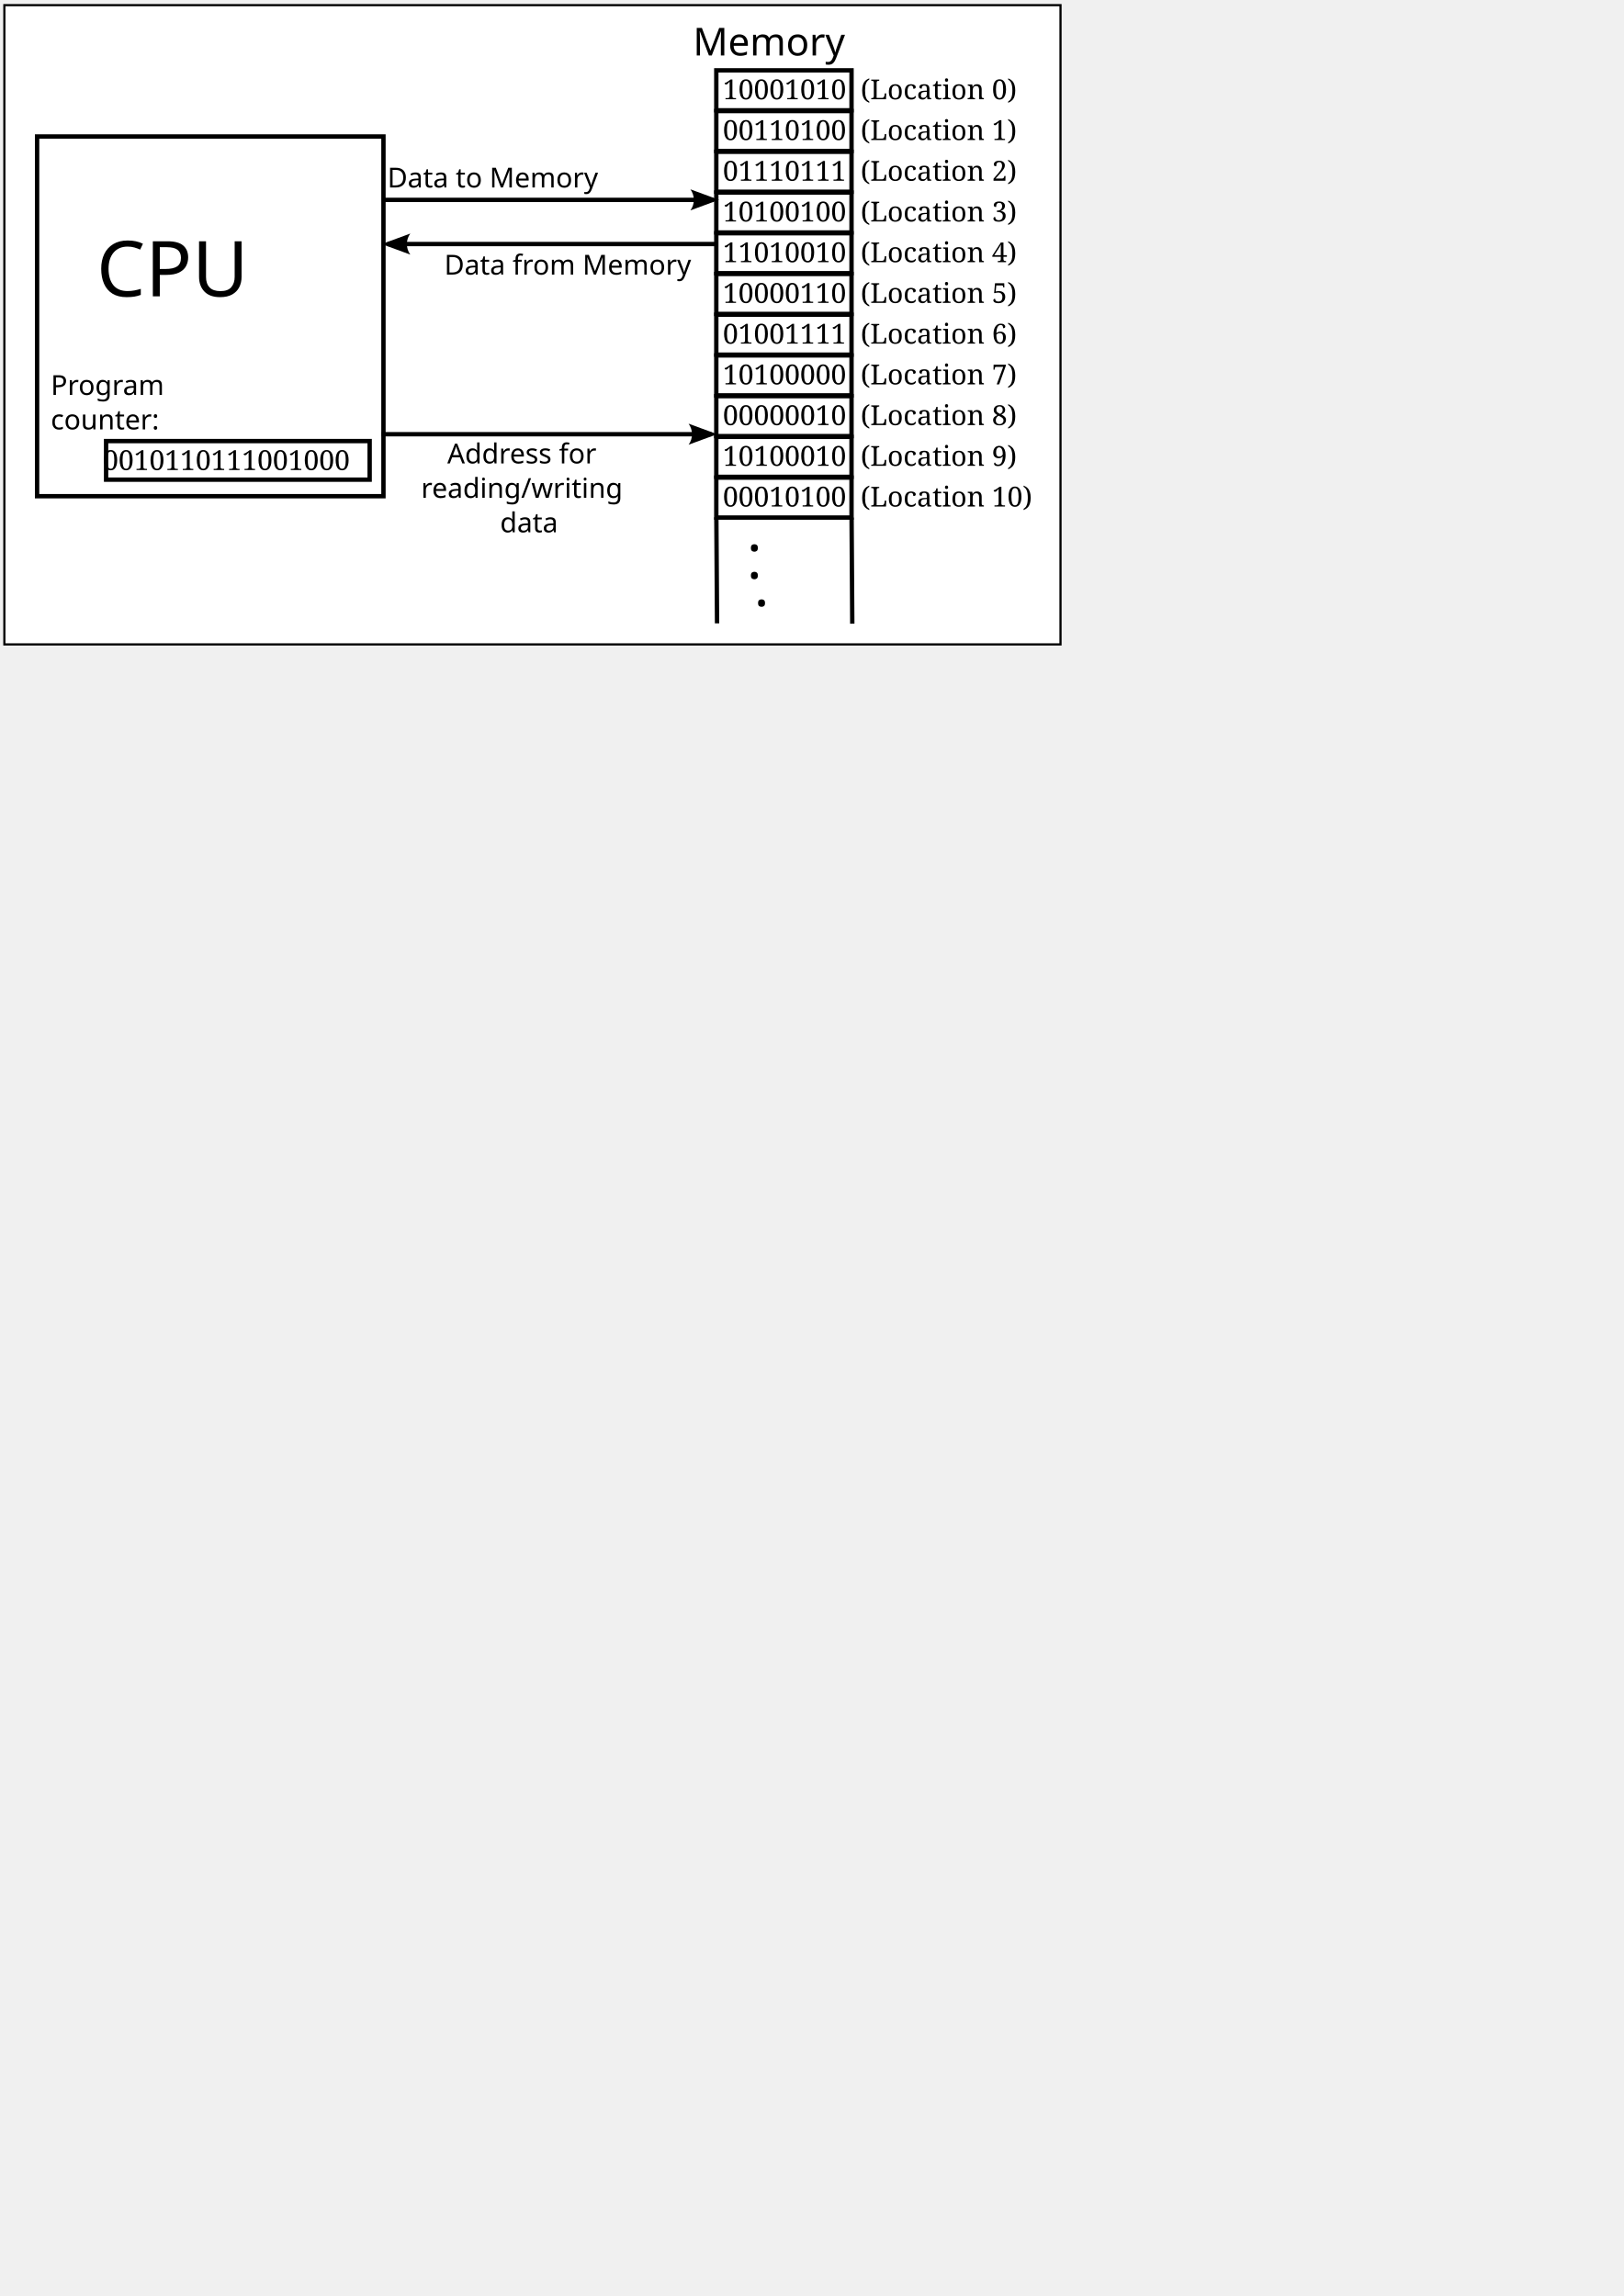
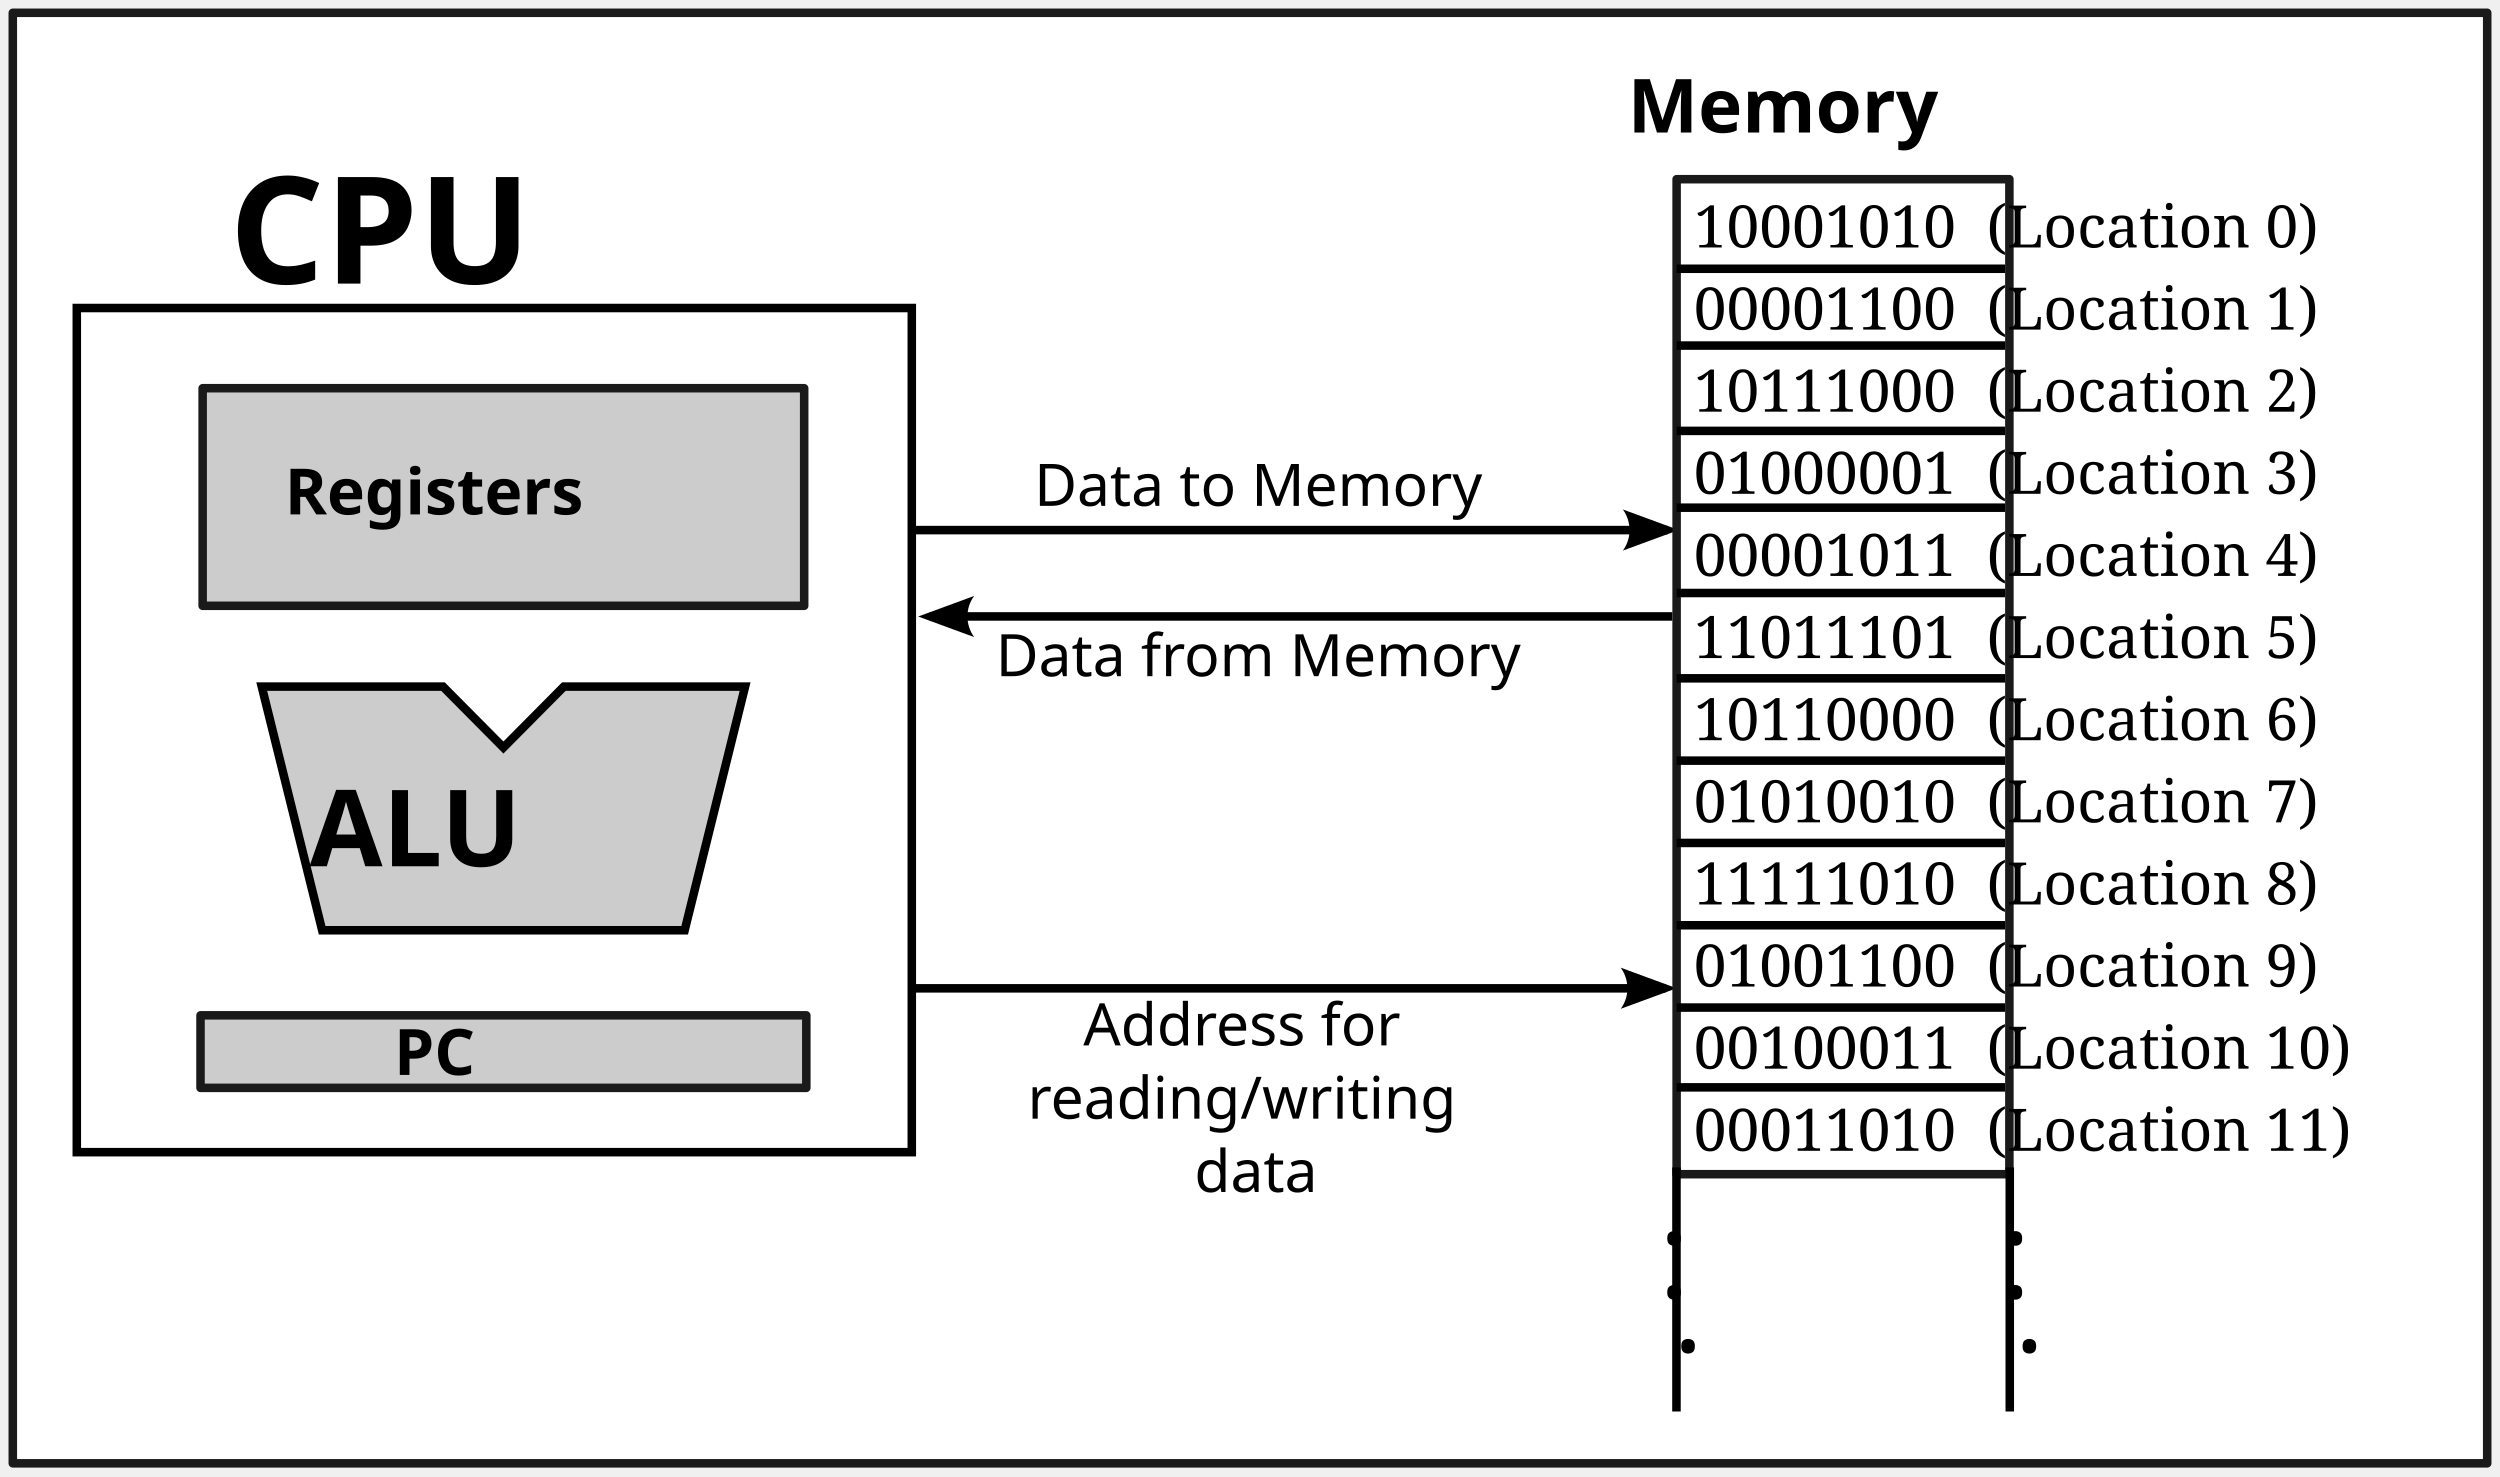
- <svg xmlns="http://www.w3.org/2000/svg" width="744.094" height="1052.362" id="svg2" version="1.1">
+ <svg xmlns="http://www.w3.org/2000/svg" width="586" height="346" id="svg2" version="1.1">
  <defs id="defs4">
-     <marker orient="auto" refY="0.0" refX="0.0" id="Arrow2Mend" style="overflow:visible;">
-       <path id="path3896" style="fill-rule:evenodd;stroke-width:0.625;stroke-linejoin:round;" d="M 8.719,4.034 L -2.207,0.016 L 8.719,-4.002 C 6.973,-1.63 6.983,1.616 8.719,4.034 z " transform="scale(0.6) rotate(180) translate(0,0)" />
+     <marker orient="auto" refY="0" refX="0" id="Arrow2Mend" style="overflow:visible">
+       <path id="path3896" style="fill-rule:evenodd;stroke-width:0.625;stroke-linejoin:round" d="M 8.719,4.034 -2.207,0.016 8.719,-4.002 c -1.745,2.372 -1.735,5.617 -6e-7,8.035 z" transform="scale(-0.6,-0.6)" />
    </marker>
-     <marker orient="auto" refY="0.0" refX="0.0" id="Arrow2Lend" style="overflow:visible;">
-       <path id="path4400" style="fill-rule:evenodd;stroke-width:0.625;stroke-linejoin:round;" d="M 8.719,4.034 L -2.207,0.016 L 8.719,-4.002 C 6.973,-1.63 6.983,1.616 8.719,4.034 z " transform="scale(1.1) rotate(180) translate(1,0)" />
+     <marker orient="auto" refY="0" refX="0" id="Arrow2Lend" style="overflow:visible">
+       <path id="path4400" style="fill-rule:evenodd;stroke-width:0.625;stroke-linejoin:round" d="M 8.719,4.034 -2.207,0.016 8.719,-4.002 c -1.745,2.372 -1.735,5.617 -6e-7,8.035 z" transform="matrix(-1.1,0,0,-1.1,-1.1,0)" />
    </marker>
-     <marker orient="auto" refY="0.0" refX="0.0" id="Arrow1Lend" style="overflow:visible;">
-       <path id="path4382" d="M 0.0,0.0 L 5.0,-5.0 L -12.5,0.0 L 5.0,5.0 L 0.0,0.0 z " style="fill-rule:evenodd;stroke:#000000;stroke-width:1.0pt;" transform="scale(0.8) rotate(180) translate(12.5,0)" />
+     <marker orient="auto" refY="0" refX="0" id="Arrow1Lend" style="overflow:visible">
+       <path id="path4382" d="M 0,0 5,-5 -12.5,0 5,5 0,0 Z" style="fill-rule:evenodd;stroke:#000000;stroke-width:1pt" transform="matrix(-0.8,0,0,-0.8,-10,0)" />
    </marker>
    <marker orient="auto" refY="0" refX="0" id="Arrow2Lend-6" style="overflow:visible">
      <path id="path4400-5" style="fill-rule:evenodd;stroke-width:0.625;stroke-linejoin:round" d="M 8.719,4.034 -2.207,0.016 8.719,-4.002 c -1.745,2.372 -1.735,5.617 -6e-7,8.035 z" transform="matrix(-1.1,0,0,-1.1,-1.1,0)" />
    </marker>
    <marker orient="auto" refY="0" refX="0" id="Arrow2Lend-9" style="overflow:visible">
      <path id="path4400-7" style="fill-rule:evenodd;stroke-width:0.625;stroke-linejoin:round" d="M 8.719,4.034 -2.207,0.016 8.719,-4.002 c -1.745,2.372 -1.735,5.617 -6e-7,8.035 z" transform="matrix(-1.1,0,0,-1.1,-1.1,0)" />
    </marker>
  </defs>
-   <rect style="fill:#ffffff;stroke:#000000;stroke-width:1;stroke-miterlimit:4;stroke-opacity:1;stroke-dasharray:none;stroke-dashoffset:0;fill-opacity:1" id="rect3071" width="484" height="293" x="2" y="2.362" />
-   <g id="layer1" />
-   <g id="g4279" transform="matrix(0.6323691,0,0,0.6316905,290.8158,11.16387)">
-     <g transform="translate(31.21143,-107)" id="g4102">
-       <text xml:space="preserve" style="font-size:20px;font-style:normal;font-variant:normal;font-weight:normal;font-stretch:normal;text-align:start;line-height:125%;letter-spacing:0px;word-spacing:0px;text-anchor:start;fill:#000000;fill-opacity:1;stroke:none;font-family:Serif;-inkscape-font-specification:Serif" x="32.741" y="161.362" id="text4096">
-         <tspan id="tspan4098" x="32.741" y="161.362">10001010  (Location 0)</tspan>
+   <g id="layer1" transform="translate(-17,-359.3622)" />
+   <rect style="fill:#ffffff;fill-opacity:1;stroke:#1a1a1a;stroke-width:2;stroke-linecap:square;stroke-linejoin:round;stroke-miterlimit:4;stroke-dasharray:none" id="rect4994" width="580" height="340" x="3" y="3" />
+   <g id="g4913" transform="translate(-11,-356.3622)">
+     <rect y="428.56" x="29" height="197.871" width="195.725" id="rect4331" style="fill:none;stroke:#000000;stroke-width:2;stroke-miterlimit:4;stroke-dasharray:none;stroke-dashoffset:0;stroke-opacity:1" />
+     <text transform="scale(1.000537,0.9994633)" id="text4335" y="475.187" x="313.978" style="font-style:normal;font-variant:normal;font-weight:normal;font-stretch:normal;font-size:12.641px;line-height:125%;font-family:Sans;-inkscape-font-specification:Sans;text-align:center;letter-spacing:0px;word-spacing:0px;text-anchor:middle;fill:#000000;fill-opacity:1;stroke:none" xml:space="preserve">
+       <tspan style="font-size:13.75px" y="475.187" x="313.978" id="tspan4337">Data to Memory</tspan>
+     </text>
+     <text transform="scale(1.000537,0.9994633)" id="text4335-5" y="515.138" x="313.978" style="font-style:normal;font-variant:normal;font-weight:normal;font-stretch:normal;font-size:12.641px;line-height:125%;font-family:Sans;-inkscape-font-specification:Sans;text-align:center;letter-spacing:0px;word-spacing:0px;text-anchor:middle;fill:#000000;fill-opacity:1;stroke:none" xml:space="preserve">
+       <tspan style="font-size:13.75px" y="515.138" x="313.978" id="tspan4337-0">Data from Memory</tspan>
+     </text>
+     <text transform="scale(1.000537,0.9994633)" id="text4335-4" y="601.726" x="313.449" style="font-style:normal;font-variant:normal;font-weight:normal;font-stretch:normal;font-size:12.641px;line-height:125%;font-family:Sans;-inkscape-font-specification:Sans;text-align:center;letter-spacing:0px;word-spacing:0px;text-anchor:middle;fill:#000000;fill-opacity:1;stroke:none" xml:space="preserve">
+       <tspan style="font-size:13.75px" y="601.726" x="313.449" id="tspan4337-3">Address for</tspan>
+       <tspan style="font-size:13.75px" id="tspan4369" y="618.913" x="313.449">reading/writing</tspan>
+       <tspan style="font-size:13.75px" id="tspan4371" y="636.101" x="313.449">data</tspan>
+     </text>
+     <path id="path4373" d="m 224.725,480.617 177.136,0" style="fill:none;stroke:#000000;stroke-width:2;stroke-linecap:butt;stroke-linejoin:miter;stroke-miterlimit:4;stroke-dasharray:none;stroke-opacity:1;marker-end:url(#Arrow2Mend)" />
+     <path id="path4373-3" d="m 403.01,500.854 -174.136,0" style="fill:none;stroke:#000000;stroke-width:2;stroke-linecap:butt;stroke-linejoin:miter;stroke-miterlimit:4;stroke-dasharray:none;stroke-opacity:1;marker-end:url(#Arrow2Mend)" />
+     <path id="path4373-9" d="m 225.225,588.027 176.136,0" style="fill:none;stroke:#000000;stroke-width:2;stroke-linecap:butt;stroke-linejoin:miter;stroke-miterlimit:4;stroke-dasharray:none;stroke-opacity:1;marker-end:url(#Arrow2Mend)" />
+     <text transform="scale(1.000537,0.9994633)" id="text5069" y="423.063" x="122.818" style="font-style:normal;font-variant:normal;font-weight:bold;font-stretch:normal;font-size:35px;line-height:125%;font-family:Sans;-inkscape-font-specification:'Sans Bold';text-align:center;letter-spacing:0px;word-spacing:0px;text-anchor:middle;fill:#000000;fill-opacity:1;stroke:none" xml:space="preserve">
+       <tspan y="423.063" x="122.818" id="tspan5071">CPU</tspan>
+     </text>
+     <text transform="scale(1.000537,0.9994633)" id="text4335-8" y="387.631" x="440.075" style="font-style:normal;font-variant:normal;font-weight:bold;font-stretch:normal;font-size:17.5px;line-height:125%;font-family:Sans;-inkscape-font-specification:'Sans Bold';text-align:center;letter-spacing:0px;word-spacing:0px;text-anchor:middle;fill:#000000;fill-opacity:1;stroke:none" xml:space="preserve">
+       <tspan y="387.631" x="440.075" id="tspan4337-1">Memory</tspan>
+     </text>
+     <g transform="translate(53,15)" id="g4798">
+       <g id="g4687">
+         <g id="g4664">
+           <g id="g4642">
+             <g id="g4621">
+               <g id="g4477">
+                 <rect style="fill:none;fill-opacity:1;stroke:#1a1a1a;stroke-width:2;stroke-linecap:square;stroke-linejoin:round;stroke-miterlimit:4;stroke-dasharray:none" id="rect4483" width="78" height="233.232" x="351" y="383.362" />
+                 <path style="fill:none;fill-rule:evenodd;stroke:#000000;stroke-width:2;stroke-linecap:butt;stroke-linejoin:miter;stroke-miterlimit:4;stroke-dasharray:none;stroke-opacity:1" d="m 351,404.362 77,0" id="path4485" />
+                 <path id="path4487" d="m 351,422.362 77,0" style="fill:none;fill-rule:evenodd;stroke:#000000;stroke-width:2;stroke-linecap:butt;stroke-linejoin:miter;stroke-miterlimit:4;stroke-dasharray:none;stroke-opacity:1" />
+                 <path style="fill:none;fill-rule:evenodd;stroke:#000000;stroke-width:2;stroke-linecap:butt;stroke-linejoin:miter;stroke-miterlimit:4;stroke-dasharray:none;stroke-opacity:1" d="m 351,442.362 77,0" id="path4489" />
+                 <path id="path4491" d="m 351,460.362 77,0" style="fill:none;fill-rule:evenodd;stroke:#000000;stroke-width:2;stroke-linecap:butt;stroke-linejoin:miter;stroke-miterlimit:4;stroke-dasharray:none;stroke-opacity:1" />
+                 <path style="fill:none;fill-rule:evenodd;stroke:#000000;stroke-width:2;stroke-linecap:butt;stroke-linejoin:miter;stroke-miterlimit:4;stroke-dasharray:none;stroke-opacity:1" d="m 351,480.362 77,0" id="path4493" />
+                 <path id="path4495" d="m 351,500.362 77,0" style="fill:none;fill-rule:evenodd;stroke:#000000;stroke-width:2;stroke-linecap:butt;stroke-linejoin:miter;stroke-miterlimit:4;stroke-dasharray:none;stroke-opacity:1" />
+                 <path style="fill:none;fill-rule:evenodd;stroke:#000000;stroke-width:2;stroke-linecap:butt;stroke-linejoin:miter;stroke-miterlimit:4;stroke-dasharray:none;stroke-opacity:1" d="m 351,519.655 77,0" id="path4497" />
+                 <path id="path4499" d="m 351,538.948 77,0" style="fill:none;fill-rule:evenodd;stroke:#000000;stroke-width:2;stroke-linecap:butt;stroke-linejoin:miter;stroke-miterlimit:4;stroke-dasharray:none;stroke-opacity:1" />
+                 <path style="fill:none;fill-rule:evenodd;stroke:#000000;stroke-width:2;stroke-linecap:butt;stroke-linejoin:miter;stroke-miterlimit:4;stroke-dasharray:none;stroke-opacity:1" d="m 351,558.241 77,0" id="path4501" />
+                 <path id="path4503" d="m 351,577.534 77,0" style="fill:none;fill-rule:evenodd;stroke:#000000;stroke-width:2;stroke-linecap:butt;stroke-linejoin:miter;stroke-miterlimit:4;stroke-dasharray:none;stroke-opacity:1" />
+                 <path style="fill:none;fill-rule:evenodd;stroke:#000000;stroke-width:2;stroke-linecap:butt;stroke-linejoin:miter;stroke-miterlimit:4;stroke-dasharray:none;stroke-opacity:1" d="m 351,596.241 77,0" id="path4505" />
+                 <path id="path4507" d="m 350.963,615.017 0,57.201" style="fill:none;fill-rule:evenodd;stroke:#000000;stroke-width:2;stroke-linecap:butt;stroke-linejoin:miter;stroke-miterlimit:4;stroke-dasharray:none;stroke-opacity:1" />
+                 <path style="fill:none;fill-rule:evenodd;stroke:#000000;stroke-width:2;stroke-linecap:butt;stroke-linejoin:miter;stroke-miterlimit:4;stroke-dasharray:none;stroke-opacity:1" d="m 429.091,615.017 0,57.201" id="path4509" />
+               </g>
+             </g>
+           </g>
+         </g>
+       </g>
+       <g id="g4768">
+         <g id="g4739">
+           <g id="g4711">
+             <g id="g4594">
+               <g id="g4568">
+                 <g id="g4543">
+                   <g id="g4519">
+                     <text xml:space="preserve" style="font-style:normal;font-variant:normal;font-weight:normal;font-stretch:normal;font-size:12.641px;line-height:50%;font-family:Serif;-inkscape-font-specification:Serif;text-align:center;letter-spacing:0px;word-spacing:0px;text-anchor:middle;fill:#000000;fill-opacity:1;stroke:none" x="388.006" y="633.538" id="text4327" transform="scale(1.000537,0.9994633)">
+                       <tspan id="tspan4329" x="388.006" y="633.538" style="font-size:25.281px">.</tspan>
+                       <tspan x="388.006" y="646.179" id="tspan4331" style="font-size:25.281px">.</tspan>
+                       <tspan x="388.006" y="658.82" id="tspan4333" style="font-size:25.281px">.</tspan>
+                     </text>
+                     <text id="text4344" y="399.362" x="355" style="font-style:normal;font-weight:normal;font-size:13.75px;line-height:140%;font-family:sans-serif;letter-spacing:0px;word-spacing:0px;fill:#000000;fill-opacity:1;stroke:none;stroke-width:1px;stroke-linecap:butt;stroke-linejoin:miter;stroke-opacity:1" xml:space="preserve">
+                       <tspan id="tspan4348" style="font-style:normal;font-variant:normal;font-weight:normal;font-stretch:normal;line-height:140%;font-family:serif;-inkscape-font-specification:serif" y="399.362" x="355">10001010  (Location 0)</tspan>
+                       <tspan id="tspan4352" style="font-style:normal;font-variant:normal;font-weight:normal;font-stretch:normal;line-height:140%;font-family:serif;-inkscape-font-specification:serif" y="418.612" x="355">00001100  (Location 1)</tspan>
+                       <tspan id="tspan4354" style="font-style:normal;font-variant:normal;font-weight:normal;font-stretch:normal;line-height:140%;font-family:serif;-inkscape-font-specification:serif" y="437.862" x="355">10111000  (Location 2)</tspan>
+                       <tspan id="tspan4356" style="font-style:normal;font-variant:normal;font-weight:normal;font-stretch:normal;line-height:140%;font-family:serif;-inkscape-font-specification:serif" y="457.112" x="355">01000001  (Location 3)</tspan>
+                       <tspan id="tspan4360" style="font-style:normal;font-variant:normal;font-weight:normal;font-stretch:normal;line-height:140%;font-family:serif;-inkscape-font-specification:serif" y="476.362" x="355">00001011  (Location 4)</tspan>
+                       <tspan id="tspan4378" style="font-style:normal;font-variant:normal;font-weight:normal;font-stretch:normal;line-height:140%;font-family:serif;-inkscape-font-specification:serif" y="495.612" x="355">11011101  (Location 5)</tspan>
+                       <tspan id="tspan4362" style="font-style:normal;font-variant:normal;font-weight:normal;font-stretch:normal;line-height:140%;font-family:serif;-inkscape-font-specification:serif" y="514.862" x="355">10110000  (Location 6)</tspan>
+                       <tspan id="tspan4364" style="font-style:normal;font-variant:normal;font-weight:normal;font-stretch:normal;line-height:140%;font-family:serif;-inkscape-font-specification:serif" y="534.112" x="355">01010010  (Location 7)</tspan>
+                       <tspan id="tspan4366" style="font-style:normal;font-variant:normal;font-weight:normal;font-stretch:normal;line-height:140%;font-family:serif;-inkscape-font-specification:serif" y="553.362" x="355">11111010  (Location 8)</tspan>
+                       <tspan id="tspan4368" style="font-style:normal;font-variant:normal;font-weight:normal;font-stretch:normal;line-height:140%;font-family:serif;-inkscape-font-specification:serif" y="572.612" x="355">01001100  (Location 9)</tspan>
+                       <tspan id="tspan4370" style="font-style:normal;font-variant:normal;font-weight:normal;font-stretch:normal;line-height:140%;font-family:serif;-inkscape-font-specification:serif" y="591.862" x="355">00100011  (Location 10)</tspan>
+                       <tspan id="tspan4372" style="font-style:normal;font-variant:normal;font-weight:normal;font-stretch:normal;line-height:140%;font-family:serif;-inkscape-font-specification:serif" y="611.112" x="355">00011010  (Location 11)</tspan>
+                       <tspan id="tspan4374" style="font-style:normal;font-variant:normal;font-weight:normal;font-stretch:normal;line-height:140%;font-family:serif;-inkscape-font-specification:serif" y="630.362" x="355" />
+                     </text>
+                     <text transform="scale(1.000537,0.9994633)" id="text4511" y="633.538" x="467.963" style="font-style:normal;font-variant:normal;font-weight:normal;font-stretch:normal;font-size:12.641px;line-height:50%;font-family:Serif;-inkscape-font-specification:Serif;text-align:center;letter-spacing:0px;word-spacing:0px;text-anchor:middle;fill:#000000;fill-opacity:1;stroke:none" xml:space="preserve">
+                       <tspan style="font-size:25.281px" y="633.538" x="467.963" id="tspan4513">.</tspan>
+                       <tspan style="font-size:25.281px" id="tspan4515" y="646.179" x="467.963">.</tspan>
+                       <tspan style="font-size:25.281px" id="tspan4517" y="658.82" x="467.963">.</tspan>
+                     </text>
+                   </g>
+                 </g>
+               </g>
+             </g>
+           </g>
+         </g>
+       </g>
+     </g>
+     <flowRoot style="font-style:normal;font-weight:normal;font-size:13.75px;line-height:125%;font-family:sans-serif;letter-spacing:0px;word-spacing:0px;fill:#000000;fill-opacity:1;stroke:none;stroke-width:1px;stroke-linecap:butt;stroke-linejoin:miter;stroke-opacity:1" id="flowRoot4848" xml:space="preserve">
+       <flowRegion id="flowRegion4850">
+         <rect y="137.362" x="121" height="208" width="48" id="rect4852" />
+       </flowRegion>
+       <flowPara id="flowPara4854" />
+     </flowRoot>
+     <g id="g5020" transform="translate(-12.5,-15)">
+       <rect style="fill:#cccccc;fill-opacity:1;stroke:#1a1a1a;stroke-width:2;stroke-linecap:square;stroke-linejoin:round;stroke-miterlimit:4;stroke-dasharray:none" id="rect4882" width="141" height="51" x="71" y="462.362" />
+       <text xml:space="preserve" style="font-style:normal;font-variant:normal;font-weight:bold;font-stretch:normal;font-size:17.5px;line-height:125%;font-family:Sans;-inkscape-font-specification:'Sans Bold';text-align:center;letter-spacing:0px;word-spacing:0px;text-anchor:middle;fill:#000000;fill-opacity:1;stroke:none" x="141.094" y="492.204" id="text4335-8-5" transform="scale(1.000537,0.9994633)">
+         <tspan id="tspan4337-1-3" x="141.094" y="492.204" style="font-size:15px">Registers</tspan>
      </text>
-       <rect style="fill:none;stroke:#000000;stroke-width:3.164;stroke-miterlimit:4;stroke-opacity:1;stroke-dasharray:none;stroke-dashoffset:0" id="rect4100" width="98" height="29" x="28" y="140.362" />
    </g>
-     <g transform="translate(31.21143,-77.44995)" id="g4102-5">
-       <text xml:space="preserve" style="font-size:20px;font-style:normal;font-variant:normal;font-weight:normal;font-stretch:normal;text-align:start;line-height:125%;letter-spacing:0px;word-spacing:0px;text-anchor:start;fill:#000000;fill-opacity:1;stroke:none;font-family:Serif;-inkscape-font-specification:Serif" x="32.741" y="161.362" id="text4096-7">
-         <tspan id="tspan4098-9" x="32.741" y="161.362">00110100  (Location 1)</tspan>
+     <g id="g5015" transform="translate(-13,-9)">
+       <rect style="fill:#cccccc;fill-opacity:1;stroke:#1a1a1a;stroke-width:2;stroke-linecap:square;stroke-linejoin:round;stroke-miterlimit:4;stroke-dasharray:none" id="rect4884" width="142" height="17" x="71" y="603.362" />
+       <text xml:space="preserve" style="font-style:normal;font-variant:normal;font-weight:bold;font-stretch:normal;font-size:17.5px;line-height:125%;font-family:Sans;-inkscape-font-specification:'Sans Bold';text-align:center;letter-spacing:0px;word-spacing:0px;text-anchor:middle;fill:#000000;fill-opacity:1;stroke:none" x="141.719" y="617.651" id="text4335-8-2" transform="scale(1.000537,0.9994633)">
+         <tspan id="tspan4337-1-4" x="141.719" y="617.651" style="font-size:15px">PC</tspan>
      </text>
-       <rect style="fill:none;stroke:#000000;stroke-width:3.164;stroke-miterlimit:4;stroke-opacity:1;stroke-dasharray:none;stroke-dashoffset:0" id="rect4100-2" width="98" height="29" x="28" y="140.362" />
    </g>
-     <g transform="translate(31.21143,-47.90002)" id="g4102-6">
-       <text xml:space="preserve" style="font-size:20px;font-style:normal;font-variant:normal;font-weight:normal;font-stretch:normal;text-align:start;line-height:125%;letter-spacing:0px;word-spacing:0px;text-anchor:start;fill:#000000;fill-opacity:1;stroke:none;font-family:Serif;-inkscape-font-specification:Serif" x="32.741" y="161.362" id="text4096-4">
-         <tspan id="tspan4098-3" x="32.741" y="161.362">01110111  (Location 2)</tspan>
+     <g transform="matrix(1.416171,0,0,1.427817,-12.61713,128.4223)" id="g4908">
+       <path style="fill:#cccccc;fill-rule:evenodd;stroke:#000000;stroke-width:1.406;stroke-linecap:butt;stroke-linejoin:miter;stroke-miterlimit:4;stroke-dasharray:none;stroke-opacity:1" d="m 60,272.362 30,0 10,10 10,-10 30,0 -10,40 -60,0 z" id="path4888" />
+       <text xml:space="preserve" style="font-style:normal;font-variant:normal;font-weight:bold;font-stretch:normal;font-size:17.5px;line-height:125%;font-family:Sans;-inkscape-font-specification:'Sans Bold';text-align:center;letter-spacing:0px;word-spacing:0px;text-anchor:middle;fill:#000000;fill-opacity:1;stroke:none" x="101.304" y="302.012" id="text4335-8-2-8" transform="scale(1.000537,0.9994633)">
+         <tspan id="tspan4337-1-4-1" x="101.304" y="302.012" style="font-size:17.5px">ALU</tspan>
      </text>
-       <rect style="fill:none;stroke:#000000;stroke-width:3.164;stroke-miterlimit:4;stroke-opacity:1;stroke-dasharray:none;stroke-dashoffset:0" id="rect4100-8" width="98" height="29" x="28" y="140.362" />
    </g>
-     <g transform="translate(31.21143,-18.34998)" id="g4102-3">
-       <text xml:space="preserve" style="font-size:20px;font-style:normal;font-variant:normal;font-weight:normal;font-stretch:normal;text-align:start;line-height:125%;letter-spacing:0px;word-spacing:0px;text-anchor:start;fill:#000000;fill-opacity:1;stroke:none;font-family:Serif;-inkscape-font-specification:Serif" x="32.741" y="161.362" id="text4096-6">
-         <tspan id="tspan4098-5" x="32.741" y="161.362">10100100  (Location 3)</tspan>
-       </text>
-       <rect style="fill:none;stroke:#000000;stroke-width:3.164;stroke-miterlimit:4;stroke-opacity:1;stroke-dasharray:none;stroke-dashoffset:0" id="rect4100-6" width="98" height="29" x="28" y="140.362" />
-     </g>
-     <g transform="translate(31.21143,11.20001)" id="g4102-7">
-       <text xml:space="preserve" style="font-size:20px;font-style:normal;font-variant:normal;font-weight:normal;font-stretch:normal;text-align:start;line-height:125%;letter-spacing:0px;word-spacing:0px;text-anchor:start;fill:#000000;fill-opacity:1;stroke:none;font-family:Serif;-inkscape-font-specification:Serif" x="32.741" y="161.362" id="text4096-8">
-         <tspan id="tspan4098-4" x="32.741" y="161.362">11010010  (Location 4)</tspan>
-       </text>
-       <rect style="fill:none;stroke:#000000;stroke-width:3.164;stroke-miterlimit:4;stroke-opacity:1;stroke-dasharray:none;stroke-dashoffset:0" id="rect4100-5" width="98" height="29" x="28" y="140.362" />
-     </g>
-     <g transform="translate(31.21143,40.75)" id="g4102-67">
-       <text xml:space="preserve" style="font-size:20px;font-style:normal;font-variant:normal;font-weight:normal;font-stretch:normal;text-align:start;line-height:125%;letter-spacing:0px;word-spacing:0px;text-anchor:start;fill:#000000;fill-opacity:1;stroke:none;font-family:Serif;-inkscape-font-specification:Serif" x="32.741" y="161.362" id="text4096-80">
-         <tspan id="tspan4098-35" x="32.741" y="161.362">10000110  (Location 5)</tspan>
-       </text>
-       <rect style="fill:none;stroke:#000000;stroke-width:3.164;stroke-miterlimit:4;stroke-opacity:1;stroke-dasharray:none;stroke-dashoffset:0" id="rect4100-23" width="98" height="29" x="28" y="140.362" />
-     </g>
-     <g transform="translate(31.21143,70.29999)" id="g4102-39">
-       <text xml:space="preserve" style="font-size:20px;font-style:normal;font-variant:normal;font-weight:normal;font-stretch:normal;text-align:start;line-height:125%;letter-spacing:0px;word-spacing:0px;text-anchor:start;fill:#000000;fill-opacity:1;stroke:none;font-family:Serif;-inkscape-font-specification:Serif" x="32.741" y="161.362" id="text4096-0">
-         <tspan id="tspan4098-2" x="32.741" y="161.362">01001111  (Location 6)</tspan>
-       </text>
-       <rect style="fill:none;stroke:#000000;stroke-width:3.164;stroke-miterlimit:4;stroke-opacity:1;stroke-dasharray:none;stroke-dashoffset:0" id="rect4100-83" width="98" height="29" x="28" y="140.362" />
-     </g>
-     <g transform="translate(31.21143,99.84998)" id="g4102-69">
-       <text xml:space="preserve" style="font-size:20px;font-style:normal;font-variant:normal;font-weight:normal;font-stretch:normal;text-align:start;line-height:125%;letter-spacing:0px;word-spacing:0px;text-anchor:start;fill:#000000;fill-opacity:1;stroke:none;font-family:Serif;-inkscape-font-specification:Serif" x="32.741" y="161.362" id="text4096-9">
-         <tspan id="tspan4098-50" x="32.741" y="161.362">10100000  (Location 7)</tspan>
-       </text>
-       <rect style="fill:none;stroke:#000000;stroke-width:3.164;stroke-miterlimit:4;stroke-opacity:1;stroke-dasharray:none;stroke-dashoffset:0" id="rect4100-4" width="98" height="29" x="28" y="140.362" />
-     </g>
-     <g transform="translate(31.21143,129.4)" id="g4102-71">
-       <text xml:space="preserve" style="font-size:20px;font-style:normal;font-variant:normal;font-weight:normal;font-stretch:normal;text-align:start;line-height:125%;letter-spacing:0px;word-spacing:0px;text-anchor:start;fill:#000000;fill-opacity:1;stroke:none;font-family:Serif;-inkscape-font-specification:Serif" x="32.741" y="161.362" id="text4096-5">
-         <tspan id="tspan4098-49" x="32.741" y="161.362">00000010  (Location 8)</tspan>
-       </text>
-       <rect style="fill:none;stroke:#000000;stroke-width:3.164;stroke-miterlimit:4;stroke-opacity:1;stroke-dasharray:none;stroke-dashoffset:0" id="rect4100-1" width="98" height="29" x="28" y="140.362" />
-     </g>
-     <g transform="translate(31.21143,158.95)" id="g4102-0">
-       <text xml:space="preserve" style="font-size:20px;font-style:normal;font-variant:normal;font-weight:normal;font-stretch:normal;text-align:start;line-height:125%;letter-spacing:0px;word-spacing:0px;text-anchor:start;fill:#000000;fill-opacity:1;stroke:none;font-family:Serif;-inkscape-font-specification:Serif" x="32.741" y="161.362" id="text4096-76">
-         <tspan id="tspan4098-0" x="32.741" y="161.362">10100010  (Location 9)</tspan>
-       </text>
-       <rect style="fill:none;stroke:#000000;stroke-width:3.164;stroke-miterlimit:4;stroke-opacity:1;stroke-dasharray:none;stroke-dashoffset:0" id="rect4100-0" width="98" height="29" x="28" y="140.362" />
-     </g>
-     <g transform="translate(31.21143,188.5)" id="g4102-62">
-       <text xml:space="preserve" style="font-size:20px;font-style:normal;font-variant:normal;font-weight:normal;font-stretch:normal;text-align:start;line-height:125%;letter-spacing:0px;word-spacing:0px;text-anchor:start;fill:#000000;fill-opacity:1;stroke:none;font-family:Serif;-inkscape-font-specification:Serif" x="32.741" y="161.362" id="text4096-53">
-         <tspan id="tspan4098-8" x="32.741" y="161.362">00010100  (Location 10)</tspan>
-       </text>
-       <rect style="fill:none;stroke:#000000;stroke-width:3.164;stroke-miterlimit:4;stroke-opacity:1;stroke-dasharray:none;stroke-dashoffset:0" id="rect4100-44" width="98" height="29" x="28" y="140.362" />
-     </g>
-     <path id="path4251" d="m 59.25,357.612 c 0.5,77 0.5,77 0.5,77" style="fill:none;stroke:#000000;stroke-width:3.164;stroke-linecap:butt;stroke-linejoin:miter;stroke-miterlimit:4;stroke-opacity:1;stroke-dasharray:none" />
-     <path id="path4251-1" d="m 157.25,357.862 c 0.5,77 0.5,77 0.5,77" style="fill:none;stroke:#000000;stroke-width:3.164;stroke-linecap:butt;stroke-linejoin:miter;stroke-miterlimit:4;stroke-opacity:1;stroke-dasharray:none" />
-     <text id="text4271" y="382.362" x="105" style="font-size:20px;font-style:normal;font-variant:normal;font-weight:normal;font-stretch:normal;text-align:center;line-height:50%;letter-spacing:0px;word-spacing:0px;text-anchor:middle;fill:#000000;fill-opacity:1;stroke:none;font-family:Serif;-inkscape-font-specification:Serif" xml:space="preserve">
-       <tspan style="font-size:40px" y="382.362" x="105" id="tspan4273">.</tspan>
-       <tspan style="font-size:40px" id="tspan4275" y="402.362" x="105">.</tspan>
-       <tspan style="font-size:40px" id="tspan4277" y="422.362" x="105">.</tspan>
-     </text>
  </g>
-   <rect style="fill:none;stroke:#000000;stroke-width:2;stroke-miterlimit:4;stroke-opacity:1;stroke-dasharray:none;stroke-dashoffset:0" id="rect4331" width="158.725" height="164.871" x="17" y="62.56" />
-   <text xml:space="preserve" style="font-size:12.641px;font-style:normal;font-variant:normal;font-weight:normal;font-stretch:normal;text-align:center;line-height:125%;letter-spacing:0px;word-spacing:0px;text-anchor:middle;fill:#000000;fill-opacity:1;stroke:none;font-family:Sans;-inkscape-font-specification:Sans" x="230.617" y="85.978" id="text4335" transform="scale(1.000537,0.9994633)">
-     <tspan id="tspan4337" x="230.617" y="85.978">Data to Memory</tspan>
-   </text>
-   <text xml:space="preserve" style="font-size:12.641px;font-style:normal;font-variant:normal;font-weight:normal;font-stretch:normal;text-align:center;line-height:125%;letter-spacing:0px;word-spacing:0px;text-anchor:middle;fill:#000000;fill-opacity:1;stroke:none;font-family:Sans;-inkscape-font-specification:Sans" x="264.947" y="125.929" id="text4335-5" transform="scale(1.000537,0.9994633)">
-     <tspan id="tspan4337-0" x="264.947" y="125.929">Data from Memory</tspan>
-   </text>
-   <text xml:space="preserve" style="font-size:12.641px;font-style:normal;font-variant:normal;font-weight:normal;font-stretch:normal;text-align:center;line-height:125%;letter-spacing:0px;word-spacing:0px;text-anchor:middle;fill:#000000;fill-opacity:1;stroke:none;font-family:Sans;-inkscape-font-specification:Sans" x="247.25" y="212.517" id="text4335-4" transform="scale(1.000537,0.9994633)">
-     <tspan id="tspan4337-3" x="247.25" y="212.517">Address for</tspan>
-     <tspan x="247.25" y="228.318" id="tspan4369">reading/writing</tspan>
-     <tspan x="247.25" y="244.118" id="tspan4371">data</tspan>
-   </text>
-   <path style="fill:none;stroke:#000000;stroke-width:2;stroke-linecap:butt;stroke-linejoin:miter;stroke-miterlimit:4;stroke-opacity:1;stroke-dasharray:none;marker-end:url(#Arrow2Mend)" d="m 175.725,91.617 151.136,0" id="path4373" />
-   <path style="fill:none;stroke:#000000;stroke-width:2;stroke-linecap:butt;stroke-linejoin:miter;stroke-miterlimit:4;stroke-opacity:1;stroke-dasharray:none;marker-end:url(#Arrow2Mend)" d="m 327.701,111.854 -150.136,0" id="path4373-3" />
-   <path style="fill:none;stroke:#000000;stroke-width:2;stroke-linecap:butt;stroke-linejoin:miter;stroke-miterlimit:4;stroke-opacity:1;stroke-dasharray:none;marker-end:url(#Arrow2Mend)" d="m 174.885,199.027 151.136,0" id="path4373-9" />
-   <text xml:space="preserve" style="font-size:12.641px;font-style:normal;font-variant:normal;font-weight:normal;font-stretch:normal;text-align:start;line-height:125%;letter-spacing:0px;word-spacing:0px;text-anchor:start;fill:#000000;fill-opacity:1;stroke:none;font-family:Sans;-inkscape-font-specification:Sans" x="23.264" y="181.11" id="text4335-5-3" transform="scale(1.000537,0.9994633)">
-     <tspan id="tspan4337-0-9" x="23.264" y="181.11">Program</tspan>
-     <tspan x="23.264" y="196.911" id="tspan5061">counter:</tspan>
-   </text>
-   <text xml:space="preserve" style="font-size:12.641px;font-style:normal;font-variant:normal;font-weight:normal;font-stretch:normal;text-align:center;line-height:125%;letter-spacing:0px;word-spacing:0px;text-anchor:middle;fill:#000000;fill-opacity:1;stroke:none;font-family:Serif;-inkscape-font-specification:Serif" x="108.635" y="215.544" id="text5063" transform="scale(1.000537,0.9994633)">
-     <tspan id="tspan5065" x="108.635" y="215.544">0010110111001000</tspan>
-   </text>
-   <rect style="fill:none;stroke:#000000;stroke-width:2;stroke-miterlimit:4;stroke-opacity:1;stroke-dasharray:none;stroke-dashoffset:0" id="rect5067" width="120.782" height="17.687" x="48.618" y="202.163" />
-   <text xml:space="preserve" style="font-size:35.394px;font-style:normal;font-variant:normal;font-weight:normal;font-stretch:normal;text-align:center;line-height:125%;letter-spacing:0px;word-spacing:0px;text-anchor:middle;fill:#000000;fill-opacity:1;stroke:none;font-family:Sans;-inkscape-font-specification:Sans" x="92.834" y="135.909" id="text5069" transform="scale(1.000537,0.9994633)">
-     <tspan id="tspan5071" x="92.834" y="135.909">CPU</tspan>
-   </text>
-   <text xml:space="preserve" style="font-size:17.697px;font-style:normal;font-variant:normal;font-weight:normal;font-stretch:normal;text-align:center;line-height:125%;letter-spacing:0px;word-spacing:0px;text-anchor:middle;fill:#000000;fill-opacity:1;stroke:none;font-family:Sans;-inkscape-font-specification:Sans" x="359.119" y="25.436" id="text4335-8" transform="scale(1.000537,0.9994633)">
-     <tspan id="tspan4337-1" x="359.119" y="25.436">Memory</tspan>
-   </text>
</svg>
